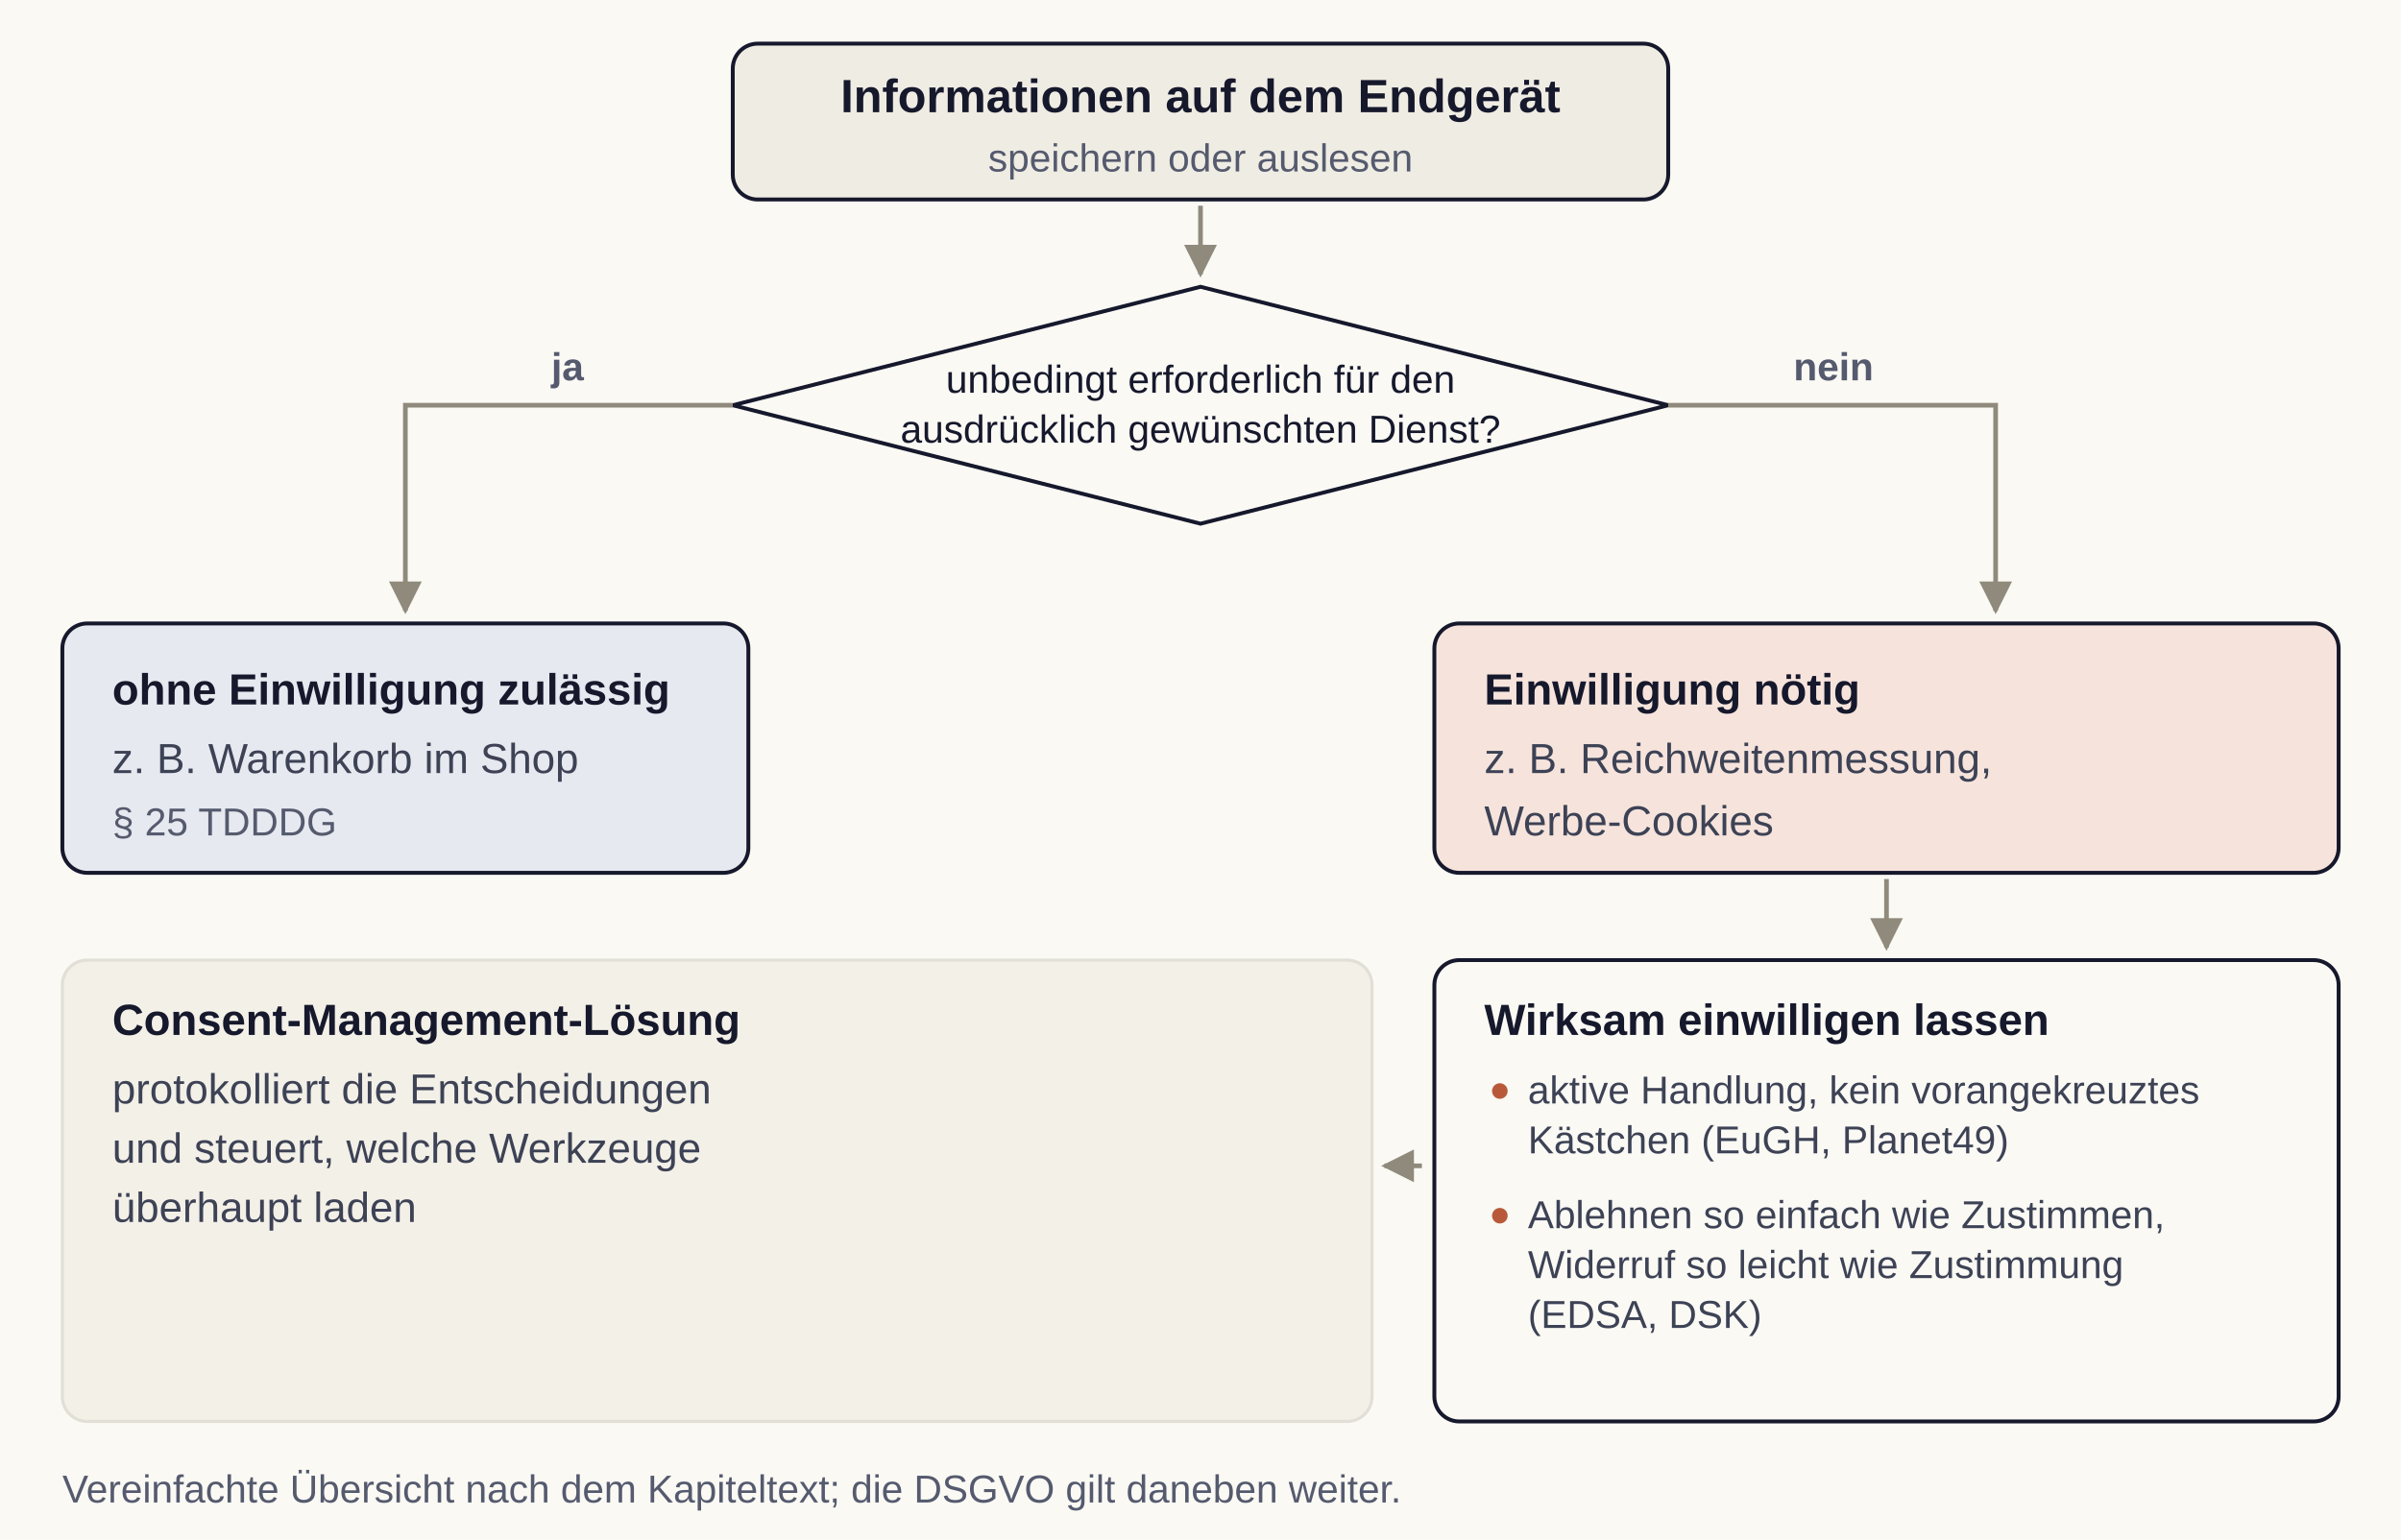
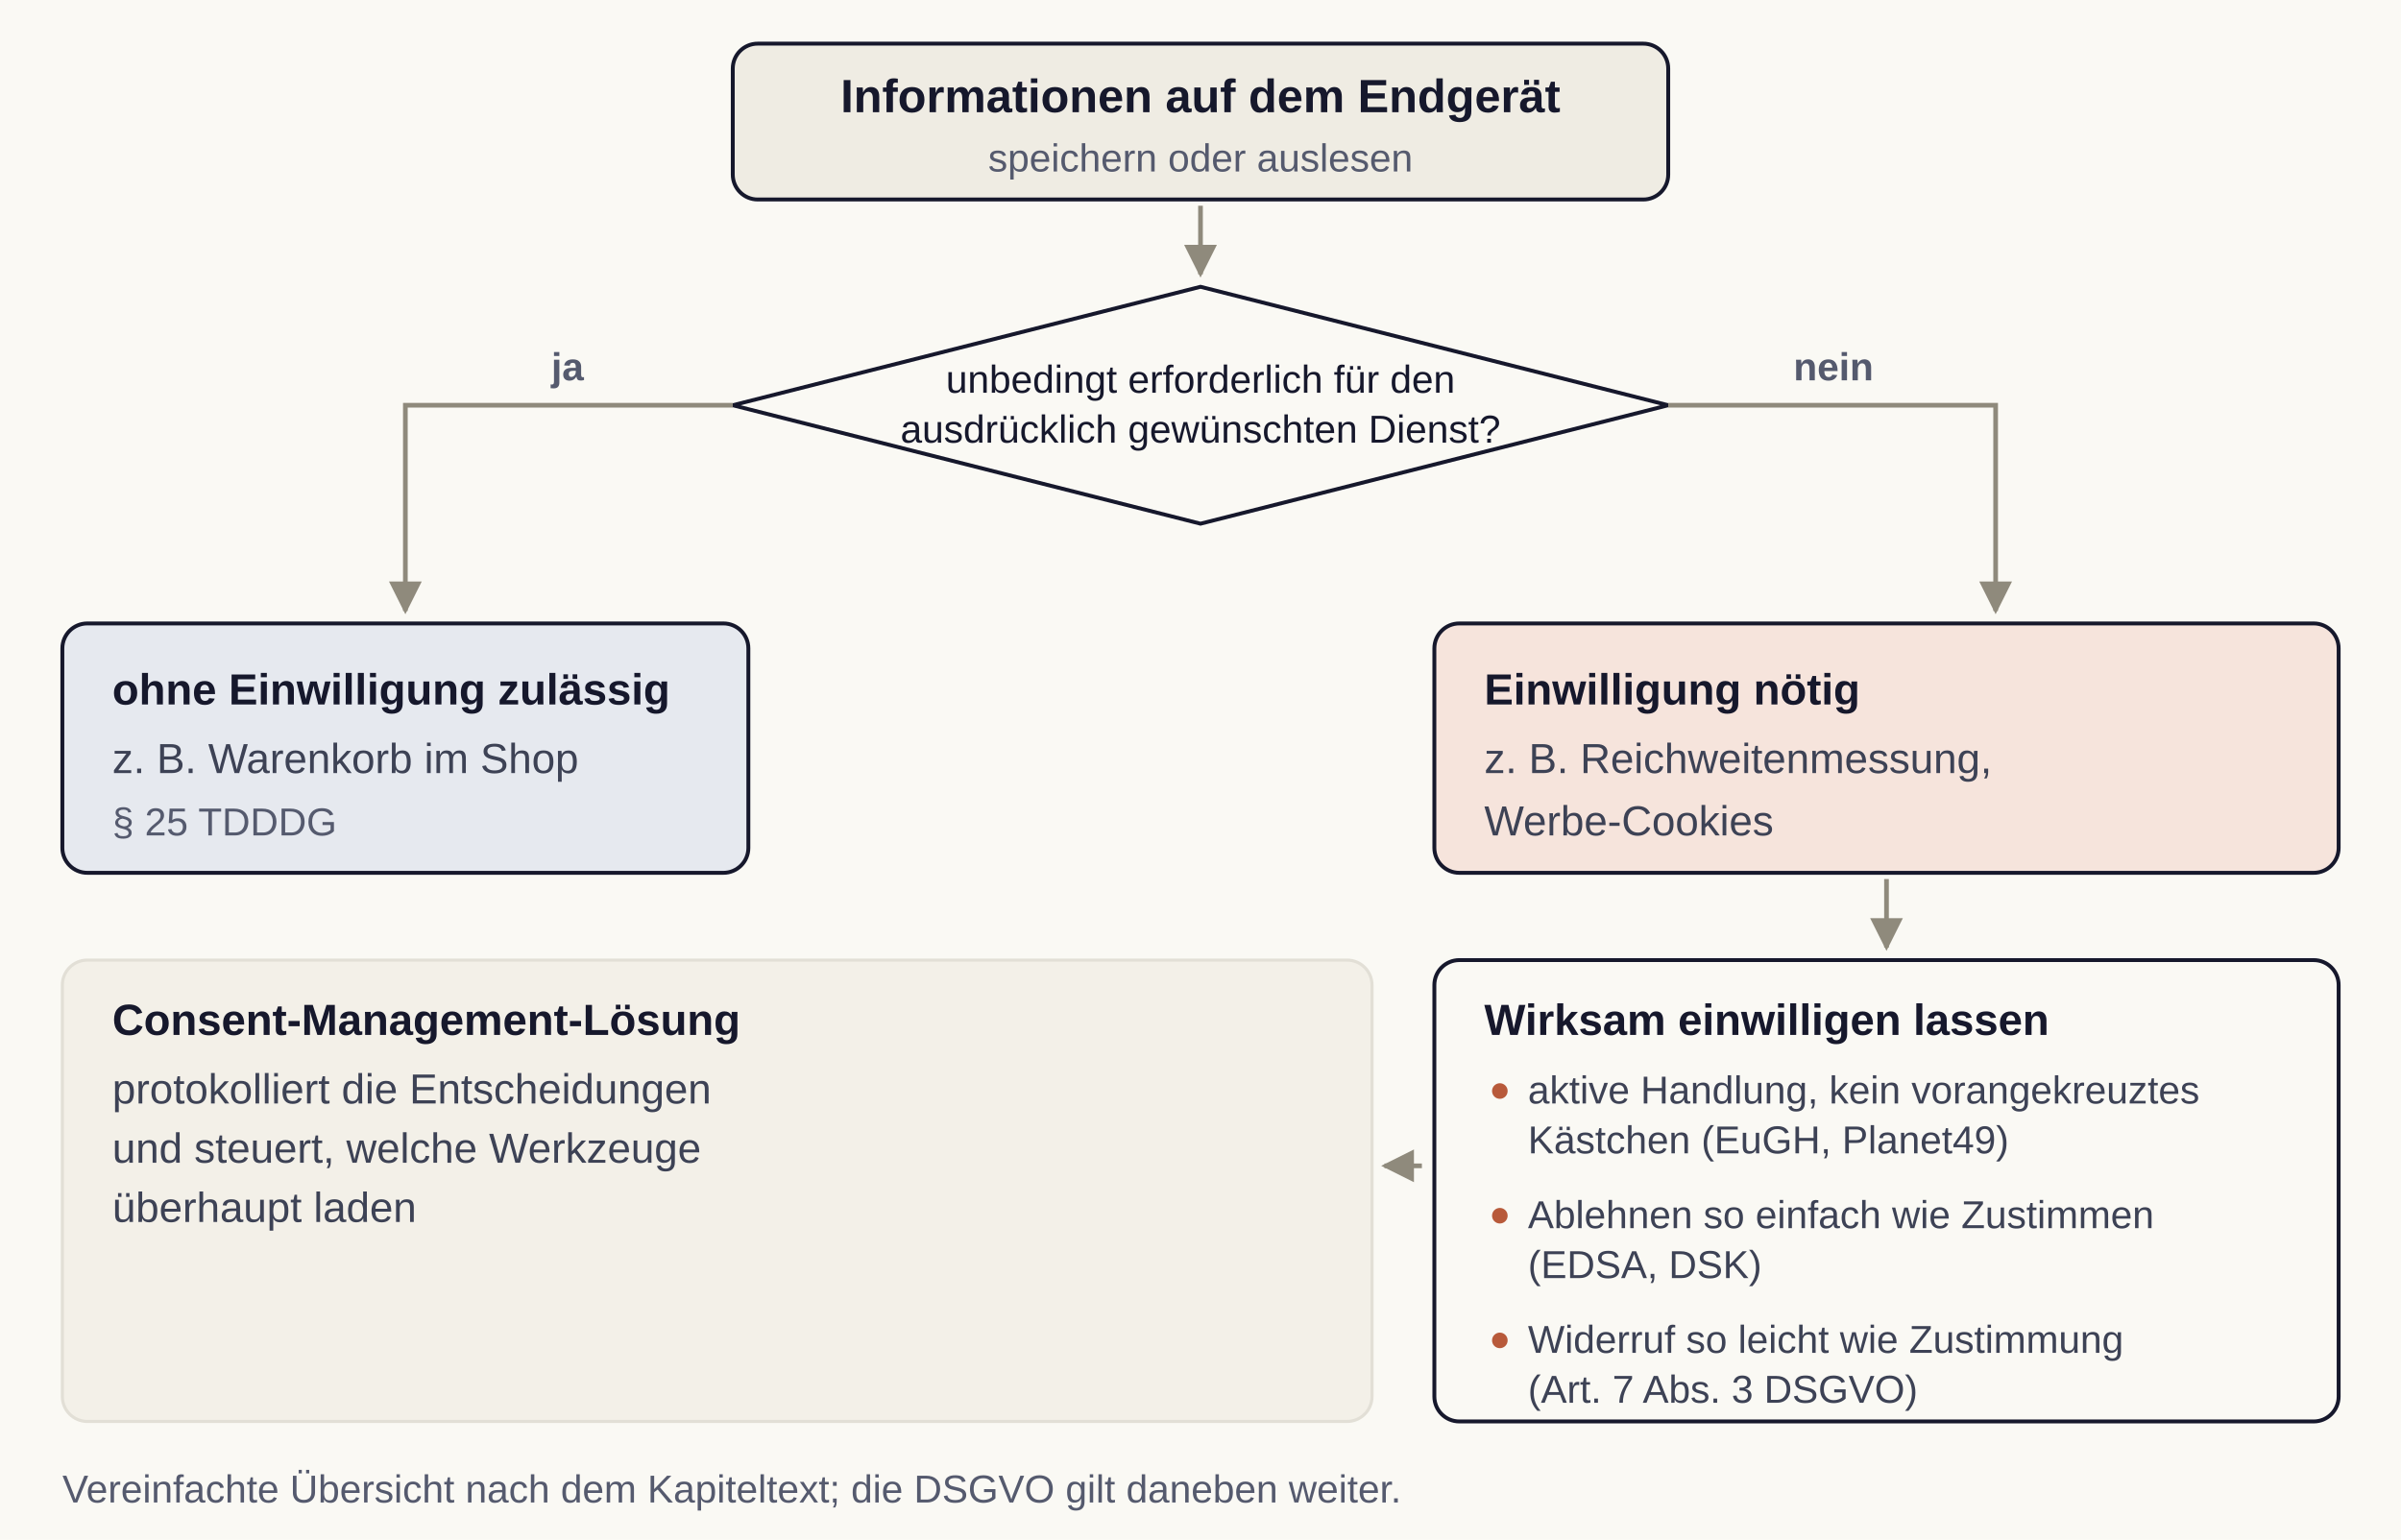
<svg xmlns="http://www.w3.org/2000/svg" viewBox="0 0 770 494" role="img" aria-labelledby="t d">
  <style>
    /*@FONT@*/
    text { font-family: Geist, 'Helvetica Neue', Arial, sans-serif; }
    .h   { font-size: 17px; font-weight: 600; fill: #16182c; letter-spacing: -0.01em; }
    .sub { font-size: 13px; fill: #555a6e; }
    .n   { font-size: 15px; font-weight: 600; fill: #16182c; }
    .d   { font-size: 13.5px; fill: #3d4255; }
    .s   { font-size: 12.5px; fill: #555a6e; }
    .big { font-size: 24px; font-weight: 600; fill: #16182c; letter-spacing: -0.02em; }
    .num { font-size: 12px; font-weight: 600; fill: #faf9f4; }
    .mono { font-family: 'Geist Mono', ui-monospace, Menlo, monospace; font-size: 12.5px; fill: #3d4255; }
  </style>
  <defs>
    <marker id="ar" viewBox="0 0 10 10" refX="9" refY="5" markerWidth="7" markerHeight="7" orient="auto-start-reverse">
      <path d="M0,0 L10,5 L0,10 Z" fill="#8f8a7c" />
    </marker>
    <marker id="ao" viewBox="0 0 10 10" refX="9" refY="5" markerWidth="7" markerHeight="7" orient="auto-start-reverse">
      <path d="M0,0 L10,5 L0,10 Z" fill="#c08a3e" />
    </marker>
  </defs>
  <rect width="770" height="494" fill="#faf9f4" />
  <rect x="235" y="14" width="300" height="50" rx="8" fill="#efece3" stroke="#16182c" stroke-width="1.25" />
  <text class="n" x="385" y="36" text-anchor="middle">Informationen auf dem Endgerät</text>
  <text class="s" x="385" y="55" text-anchor="middle">speichern oder auslesen</text>
  <line x1="385" y1="66" x2="385" y2="88" stroke="#8f8a7c" stroke-width="1.5" marker-end="url(#ar)" />
  <path d="M385,92 L535,130 L385,168 L235,130 Z" fill="#faf9f4" stroke="#16182c" stroke-width="1.25" />
  <text class="s" x="385" y="126" text-anchor="middle" style="fill:#16182c">unbedingt erforderlich für den</text>
  <text class="s" x="385" y="142" text-anchor="middle" style="fill:#16182c">ausdrücklich gewünschten Dienst?</text>
  <path d="M235,130 L130,130 L130,196" fill="none" stroke="#8f8a7c" stroke-width="1.5" marker-end="url(#ar)" />
  <text class="s" x="182" y="122" text-anchor="middle" style="font-weight:600">ja</text>
  <path d="M535,130 L640,130 L640,196" fill="none" stroke="#8f8a7c" stroke-width="1.5" marker-end="url(#ar)" />
  <text class="s" x="588" y="122" text-anchor="middle" style="font-weight:600">nein</text>
  <rect x="20" y="200" width="220" height="80" rx="8" fill="#e6e9ef" stroke="#16182c" stroke-width="1.25" />
  <text class="n" x="36" y="226" text-anchor="start" style="font-size:14px">ohne Einwilligung zulässig</text>
  <text class="d" x="36" y="248" text-anchor="start">z. B. Warenkorb im Shop</text>
  <text class="s" x="36" y="268" text-anchor="start">§ 25 TDDDG</text>
  <rect x="460" y="200" width="290" height="80" rx="8" fill="#f6e4dc" stroke="#16182c" stroke-width="1.25" />
  <text class="n" x="476" y="226" text-anchor="start" style="font-size:14px">Einwilligung nötig</text>
  <text class="d" x="476" y="248" text-anchor="start">z. B. Reichweitenmessung,</text>
  <text class="d" x="476" y="268" text-anchor="start">Werbe-Cookies</text>
  <line x1="605" y1="282" x2="605" y2="304" stroke="#8f8a7c" stroke-width="1.5" marker-end="url(#ar)" />
  <rect x="460" y="308" width="290" height="148" rx="8" fill="#faf9f4" stroke="#16182c" stroke-width="1.25" />
  <text class="n" x="476" y="332" text-anchor="start" style="font-size:14px">Wirksam einwilligen lassen</text>
  <circle cx="481" cy="350" r="2.5" fill="#b85a3a" />
  <text class="s" x="490" y="354" text-anchor="start" style="fill:#3d4255">aktive Handlung, kein vorangekreuztes</text>
  <text class="s" x="490" y="370" text-anchor="start" style="fill:#3d4255">Kästchen (EuGH, Planet49)</text>
  <circle cx="481" cy="390" r="2.5" fill="#b85a3a" />
-   <text class="s" x="490" y="394" text-anchor="start" style="fill:#3d4255">Ablehnen so einfach wie Zustimmen,</text>
-   <text class="s" x="490" y="410" text-anchor="start" style="fill:#3d4255">Widerruf so leicht wie Zustimmung</text>
-   <text class="s" x="490" y="426" text-anchor="start" style="fill:#3d4255">(EDSA, DSK)</text>
+   <text class="s" x="490" y="394" text-anchor="start" style="fill:#3d4255">Ablehnen so einfach wie Zustimmen</text>
+   <text class="s" x="490" y="410" text-anchor="start" style="fill:#3d4255">(EDSA, DSK)</text>
+   <circle cx="481" cy="430" r="2.5" fill="#b85a3a" />
+   <text class="s" x="490" y="434" text-anchor="start" style="fill:#3d4255">Widerruf so leicht wie Zustimmung</text>
+   <text class="s" x="490" y="450" text-anchor="start" style="fill:#3d4255">(Art. 7 Abs. 3 DSGVO)</text>
  <rect x="20" y="308" width="420" height="148" rx="8" fill="#f3f0e8" stroke="#e2dfd6" stroke-width="1" />
  <text class="n" x="36" y="332" text-anchor="start" style="font-size:14px">Consent-Management-Lösung</text>
  <text class="d" x="36" y="354" text-anchor="start">protokolliert die Entscheidungen</text>
  <text class="d" x="36" y="373" text-anchor="start">und steuert, welche Werkzeuge</text>
  <text class="d" x="36" y="392" text-anchor="start">überhaupt laden</text>
  <line x1="456" y1="374" x2="444" y2="374" stroke="#8f8a7c" stroke-width="1.5" marker-end="url(#ar)" />
  <text class="s" x="20" y="482" text-anchor="start">Vereinfachte Übersicht nach dem Kapiteltext; die DSGVO gilt daneben weiter.</text>
</svg>
